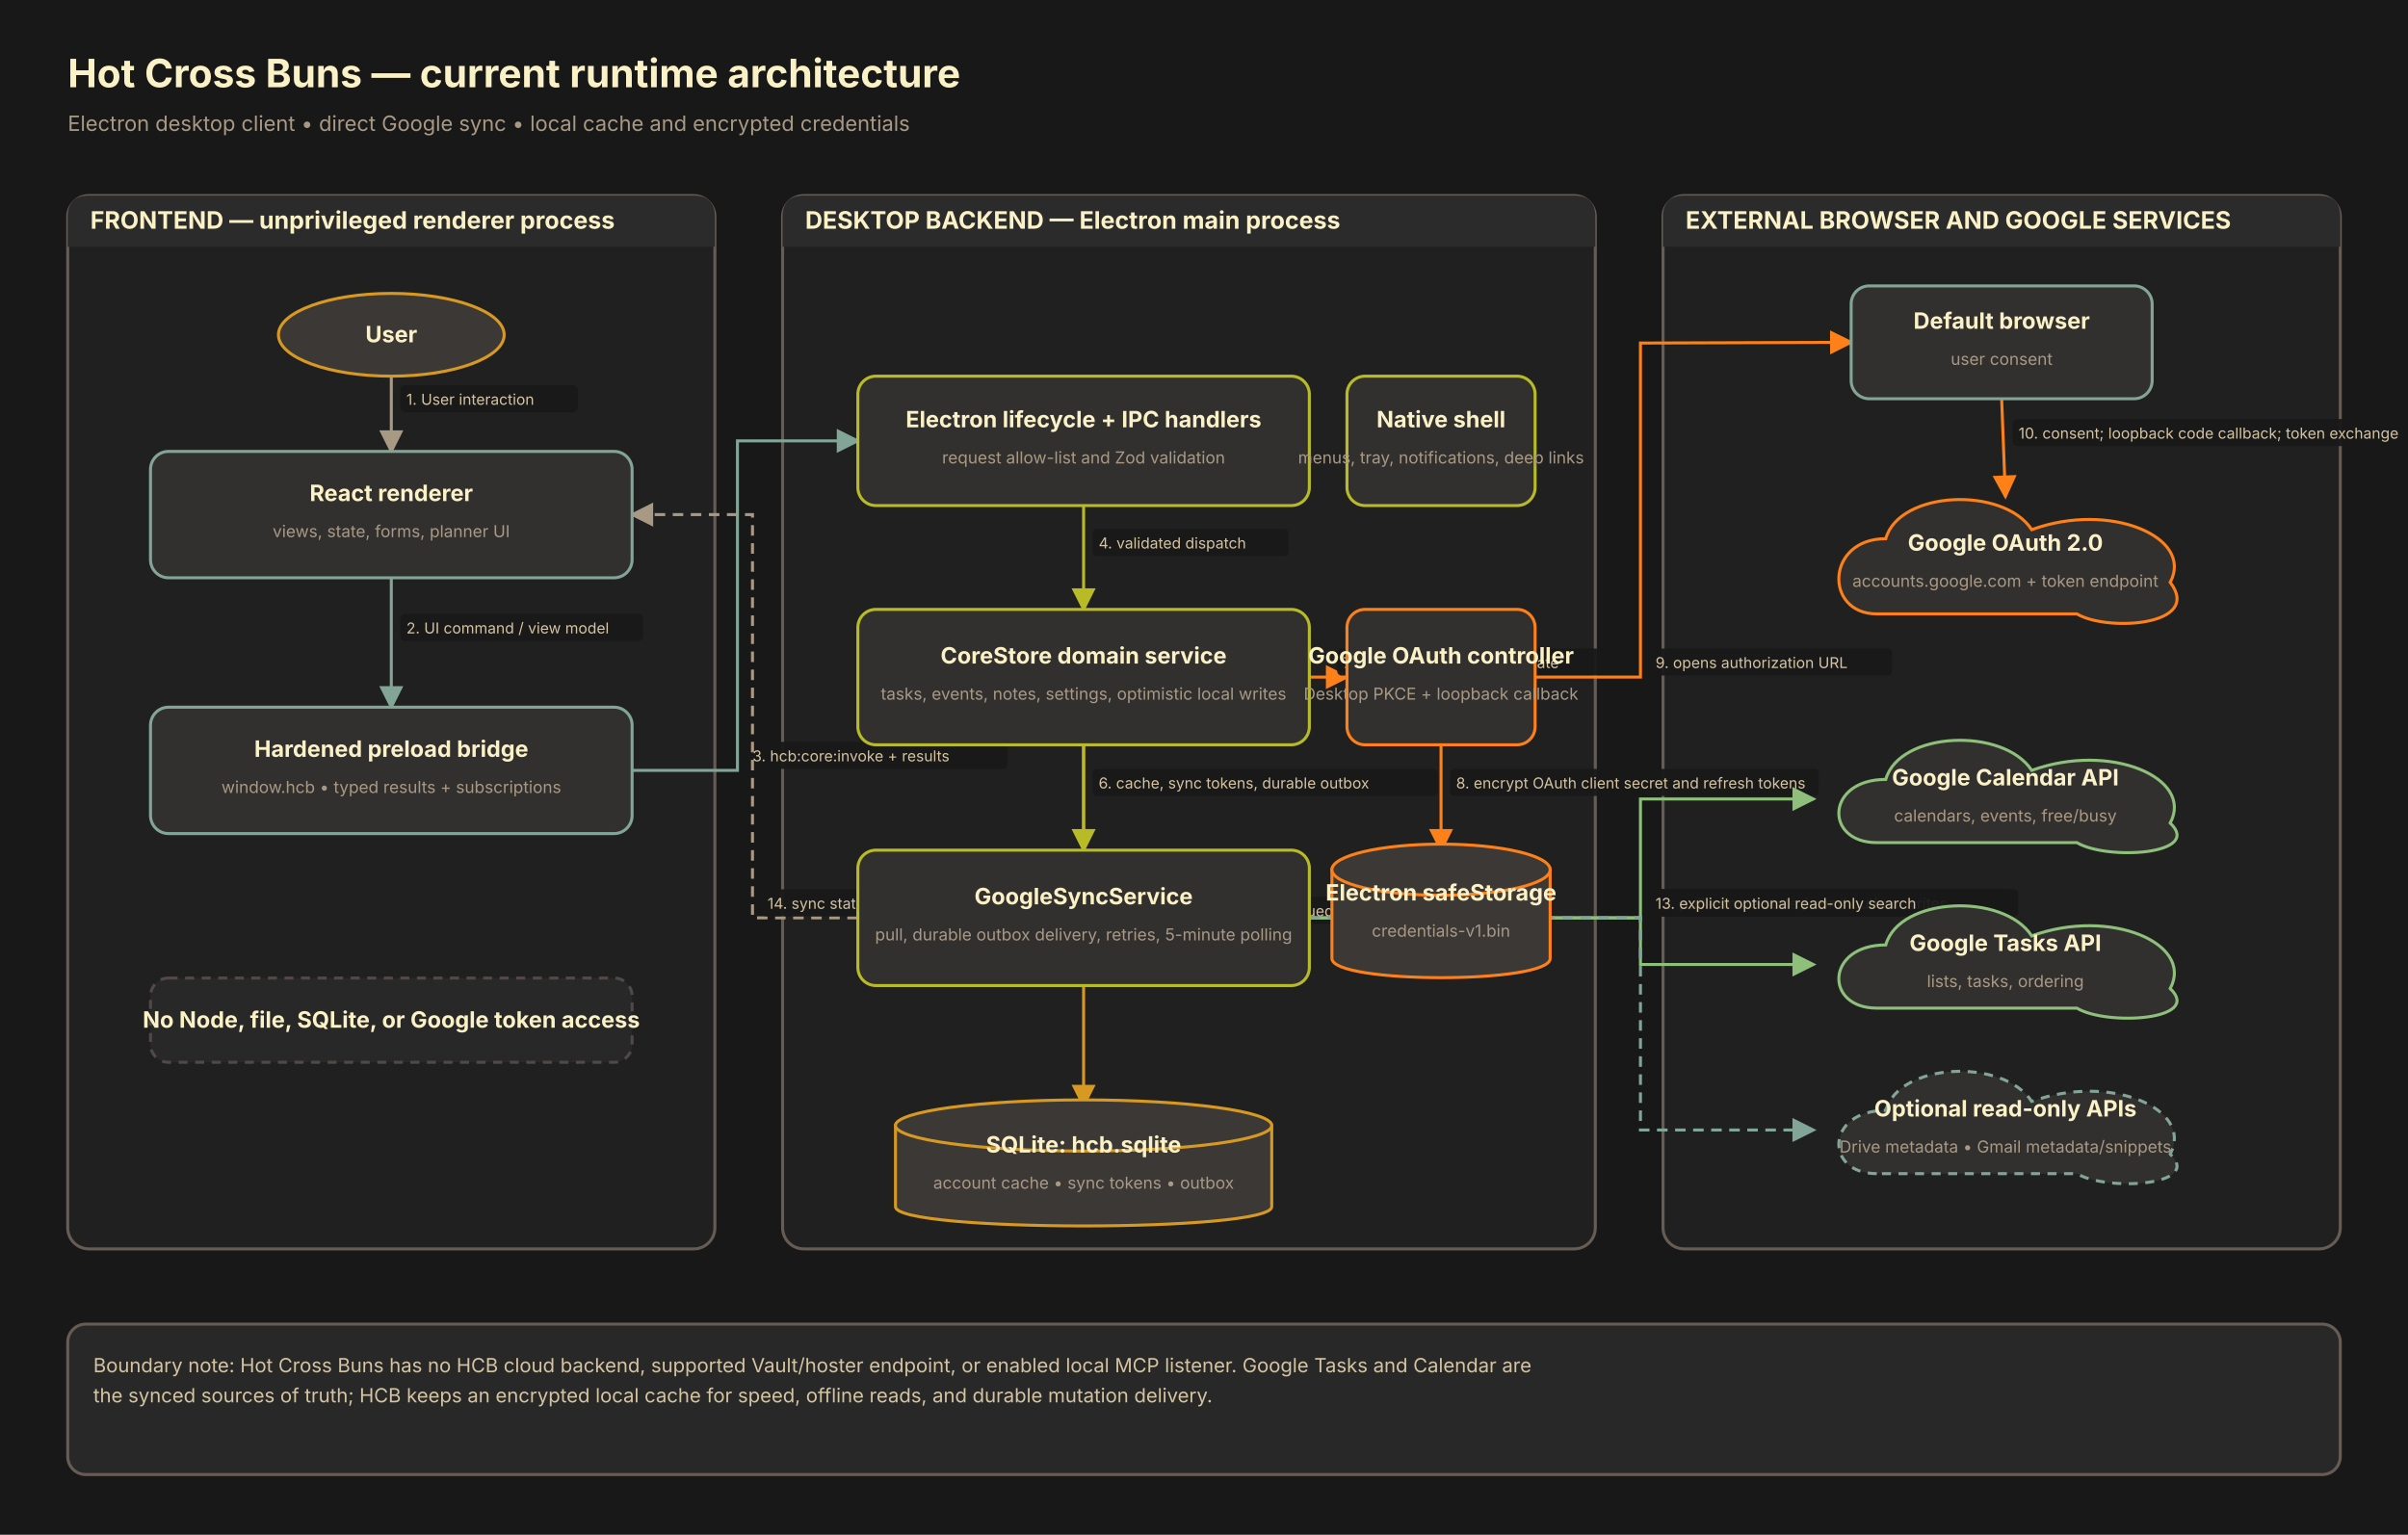
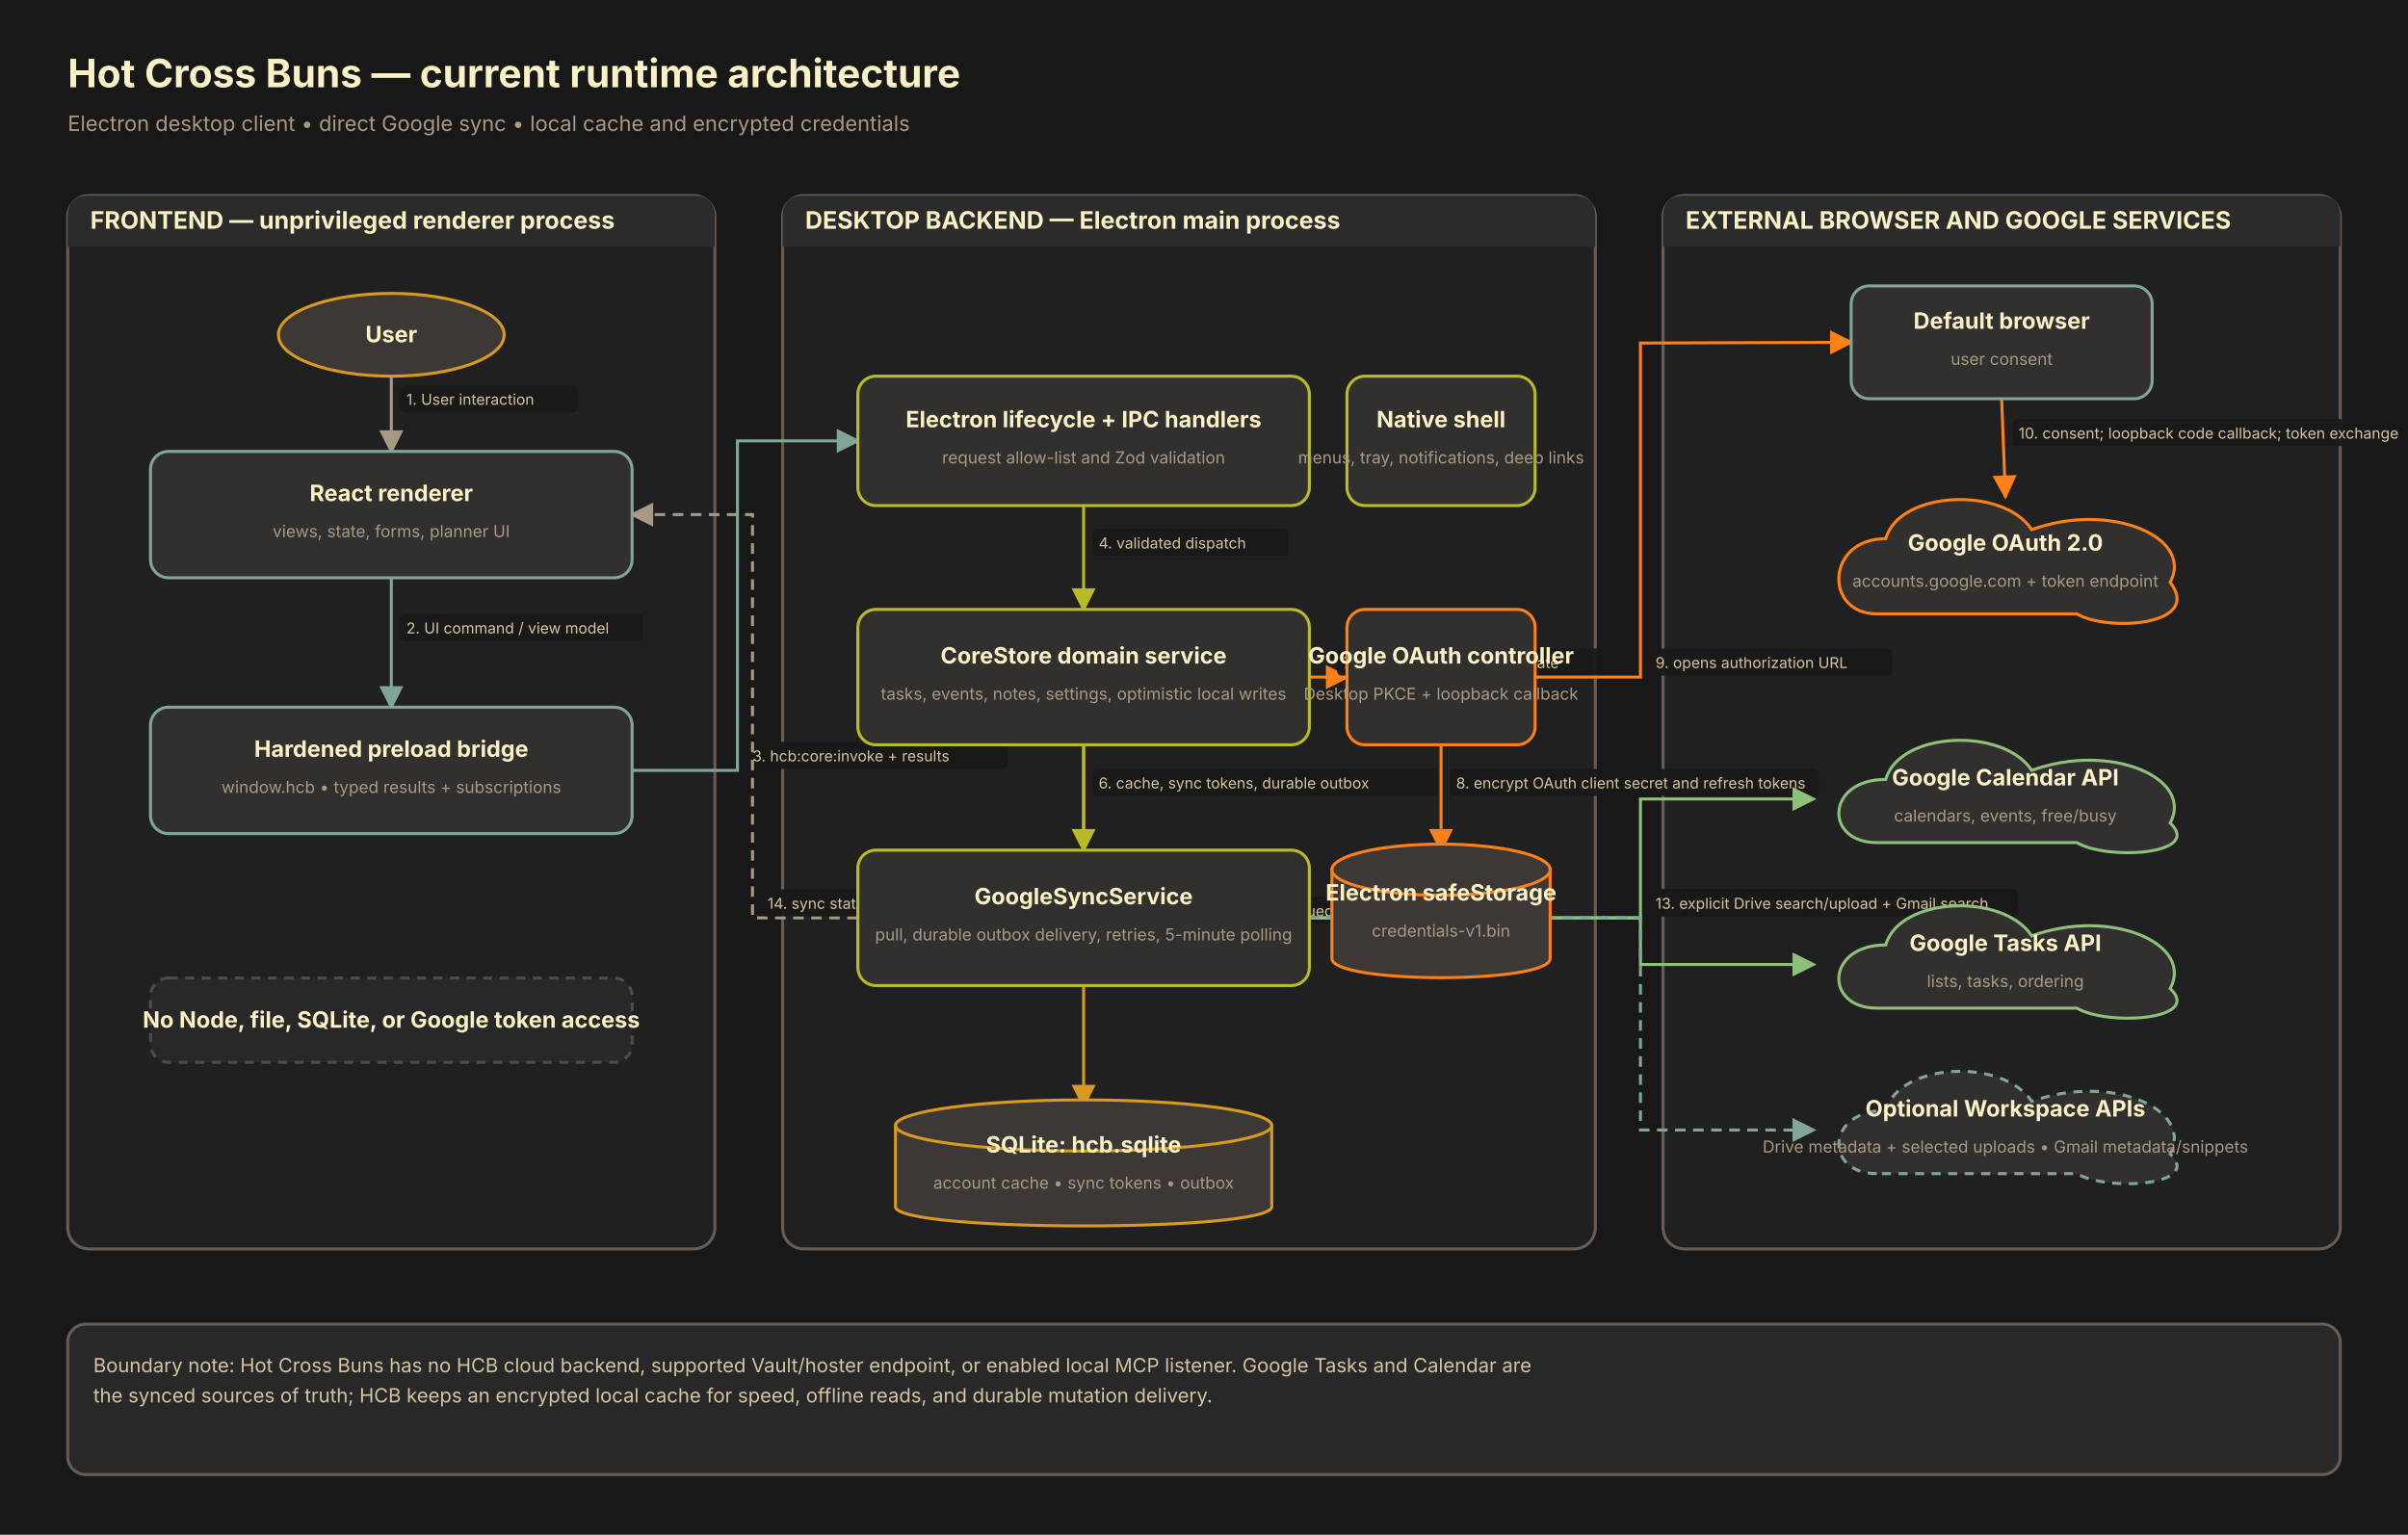
<svg xmlns="http://www.w3.org/2000/svg" width="1600" height="1020" viewBox="0 0 1600 1020" role="img" aria-labelledby="title description">
  <defs>
    <style>
    text { font-family: Inter, ui-sans-serif, system-ui, -apple-system, BlinkMacSystemFont, "Segoe UI", sans-serif; }
    .groupLabel { fill: #fbf1c7; font-size: 16px; font-weight: 700; }
    .nodeLabel { fill: #fbf1c7; font-size: 15px; font-weight: 700; }
    .detail { fill: #a89984; font-size: 11px; }
    .edgeLabel { fill: #d5c4a1; font-size: 10px; }
  </style>
    <marker id="arrow-muted" markerWidth="8" markerHeight="8" refX="7" refY="4" orient="auto">
      <path d="M 0 0 L 8 4 L 0 8 z" fill="#a89984" />
    </marker>
    <marker id="arrow-blue" markerWidth="8" markerHeight="8" refX="7" refY="4" orient="auto">
      <path d="M 0 0 L 8 4 L 0 8 z" fill="#83a598" />
    </marker>
    <marker id="arrow-green" markerWidth="8" markerHeight="8" refX="7" refY="4" orient="auto">
      <path d="M 0 0 L 8 4 L 0 8 z" fill="#b8bb26" />
    </marker>
    <marker id="arrow-brightGreen" markerWidth="8" markerHeight="8" refX="7" refY="4" orient="auto">
      <path d="M 0 0 L 8 4 L 0 8 z" fill="#8ec07c" />
    </marker>
    <marker id="arrow-yellow" markerWidth="8" markerHeight="8" refX="7" refY="4" orient="auto">
      <path d="M 0 0 L 8 4 L 0 8 z" fill="#d79921" />
    </marker>
    <marker id="arrow-orange" markerWidth="8" markerHeight="8" refX="7" refY="4" orient="auto">
      <path d="M 0 0 L 8 4 L 0 8 z" fill="#fe8019" />
    </marker>
  </defs>
  <rect width="1600" height="1020" fill="#181818" />
  <text x="45" y="58" fill="#fbf1c7" font-size="26" font-weight="700">Hot Cross Buns — current runtime architecture</text>
  <text x="45" y="87" fill="#a89984" font-size="14">Electron desktop client • direct Google sync • local cache and encrypted credentials</text>
  <g>
    <rect x="45" y="130" width="430" height="700" rx="14" fill="#202020" stroke="#665c54" stroke-width="2" />
    <path d="M 59 130 H 461 Q 475 130 475 144 V 164 H 45 V 144 Q 45 130 59 130" fill="#2b2b2b" />
    <text x="60" y="152" class="groupLabel">FRONTEND — unprivileged renderer process</text>
  </g>
  <g>
    <rect x="520" y="130" width="540" height="700" rx="14" fill="#202020" stroke="#665c54" stroke-width="2" />
    <path d="M 534 130 H 1046 Q 1060 130 1060 144 V 164 H 520 V 144 Q 520 130 534 130" fill="#2b2b2b" />
    <text x="535" y="152" class="groupLabel">DESKTOP BACKEND — Electron main process</text>
  </g>
  <g>
    <rect x="1105" y="130" width="450" height="700" rx="14" fill="#202020" stroke="#665c54" stroke-width="2" />
    <path d="M 1119 130 H 1541 Q 1555 130 1555 144 V 164 H 1105 V 144 Q 1105 130 1119 130" fill="#2b2b2b" />
    <text x="1120" y="152" class="groupLabel">EXTERNAL BROWSER AND GOOGLE SERVICES</text>
  </g>
  <g>
    <path d="M 260 250 L 260 300" fill="none" stroke="#a89984" stroke-width="2" marker-end="url(#arrow-muted)" />
    <rect x="266" y="256" width="117.8" height="18" rx="3" fill="#181818" opacity="0.94" />
    <text x="270" y="269" class="edgeLabel">1. User interaction</text>
  </g>
  <g>
    <path d="M 260 384 L 260 470" fill="none" stroke="#83a598" stroke-width="2" marker-end="url(#arrow-blue)" />
    <rect x="266" y="408" width="161.2" height="18" rx="3" fill="#181818" opacity="0.94" />
    <text x="270" y="421" class="edgeLabel">2. UI command / view model</text>
  </g>
  <g>
    <path d="M 420 512 L 490 512 L 490 293 L 570 293" fill="none" stroke="#83a598" stroke-width="2" marker-end="url(#arrow-blue)" />
    <rect x="496" y="493" width="173.6" height="18" rx="3" fill="#181818" opacity="0.94" />
    <text x="500" y="506" class="edgeLabel">3. hcb:core:invoke + results</text>
  </g>
  <g>
    <path d="M 720 336 L 720 405" fill="none" stroke="#b8bb26" stroke-width="2" marker-end="url(#arrow-green)" />
    <rect x="726" y="351.5" width="130.2" height="18" rx="3" fill="#181818" opacity="0.94" />
    <text x="730" y="364.5" class="edgeLabel">4. validated dispatch</text>
  </g>
  <g>
    <path d="M 720 495 L 720 735" fill="none" stroke="#d79921" stroke-width="2" marker-end="url(#arrow-yellow)" />
    <rect x="726" y="596" width="245" height="18" rx="3" fill="#181818" opacity="0.94" />
    <text x="730" y="609" class="edgeLabel">5. optimistic local state + queued mutation</text>
  </g>
  <g>
    <path d="M 720 495 L 720 565" fill="none" stroke="#b8bb26" stroke-width="2" marker-end="url(#arrow-green)" />
    <rect x="726" y="511" width="229.4" height="18" rx="3" fill="#181818" opacity="0.94" />
    <text x="730" y="524" class="edgeLabel">6. cache, sync tokens, durable outbox</text>
  </g>
  <g>
    <path d="M 870 450 L 895 450" fill="none" stroke="#fe8019" stroke-width="2" marker-end="url(#arrow-orange)" />
    <rect x="888.5" y="431" width="192.2" height="18" rx="3" fill="#181818" opacity="0.94" />
    <text x="892.5" y="444" class="edgeLabel">7. OAuth config / session state</text>
  </g>
  <g>
    <path d="M 957.5 495 L 957.5 565" fill="none" stroke="#fe8019" stroke-width="2" marker-end="url(#arrow-orange)" />
    <rect x="963.5" y="511" width="245" height="18" rx="3" fill="#181818" opacity="0.94" />
    <text x="967.5" y="524" class="edgeLabel">8. encrypt OAuth client secret and refresh tokens</text>
  </g>
  <g>
    <path d="M 1020 450 L 1090 450 L 1090 228 L 1230 227.5" fill="none" stroke="#fe8019" stroke-width="2" marker-end="url(#arrow-orange)" />
    <rect x="1096" y="431" width="161.2" height="18" rx="3" fill="#181818" opacity="0.94" />
    <text x="1100" y="444" class="edgeLabel">9. opens authorization URL</text>
  </g>
  <g>
    <path d="M 1330 265 L 1332.5 330" fill="none" stroke="#fe8019" stroke-width="2" marker-end="url(#arrow-orange)" />
    <rect x="1337.25" y="278.5" width="245" height="18" rx="3" fill="#181818" opacity="0.94" />
    <text x="1341.25" y="291.5" class="edgeLabel">10. consent; loopback code callback; token exchange</text>
  </g>
  <g>
    <path d="M 870 610 L 1090 610 L 1090 531 L 1205 531" fill="none" stroke="#8ec07c" stroke-width="2" marker-end="url(#arrow-brightGreen)" />
    <rect x="1096" y="591" width="245" height="18" rx="3" fill="#181818" opacity="0.94" />
    <text x="1100" y="604" class="edgeLabel">11. pull remote state / send outbox writes</text>
  </g>
  <g>
    <path d="M 870 610 L 1090 610 L 1090 641 L 1205 641" fill="none" stroke="#8ec07c" stroke-width="2" marker-end="url(#arrow-brightGreen)" />
    <rect x="1096" y="591" width="245" height="18" rx="3" fill="#181818" opacity="0.94" />
    <text x="1100" y="604" class="edgeLabel">12. pull remote state / send outbox writes</text>
  </g>
  <g>
    <path d="M 870 610 L 1090 610 L 1090 751 L 1205 751" fill="none" stroke="#83a598" stroke-width="2" stroke-dasharray="7 5" marker-end="url(#arrow-blue)" />
-     <rect x="1096" y="591" width="235.6" height="18" rx="3" fill="#181818" opacity="0.94" />
-     <text x="1100" y="604" class="edgeLabel">13. explicit optional read-only search</text>
+     <rect x="1096" y="591" width="245" height="18" rx="3" fill="#181818" opacity="0.94" />
+     <text x="1100" y="604" class="edgeLabel">13. explicit Drive search/upload + Gmail search</text>
  </g>
  <g>
    <path d="M 570 610 L 500 610 L 500 342 L 420 342" fill="none" stroke="#a89984" stroke-width="2" stroke-dasharray="7 5" marker-end="url(#arrow-muted)" />
    <rect x="506" y="591" width="173.6" height="18" rx="3" fill="#181818" opacity="0.94" />
    <text x="510" y="604" class="edgeLabel">14. sync status subscription</text>
  </g>
  <g>
    <ellipse cx="260" cy="222.5" rx="75" ry="27.5" fill="#3c3836" stroke="#d79921" stroke-width="2" />
    <text x="260" y="227.5" text-anchor="middle" class="nodeLabel">User</text>
  </g>
  <g>
    <rect x="100" y="300" width="320" height="84" rx="12" fill="#32302f" stroke="#83a598" stroke-width="2" />
    <text x="260" y="333" text-anchor="middle" class="nodeLabel">React renderer</text>
    <text x="260" y="357" text-anchor="middle" class="detail">views, state, forms, planner UI</text>
  </g>
  <g>
    <rect x="100" y="470" width="320" height="84" rx="12" fill="#32302f" stroke="#83a598" stroke-width="2" />
    <text x="260" y="503" text-anchor="middle" class="nodeLabel">Hardened preload bridge</text>
    <text x="260" y="527" text-anchor="middle" class="detail">window.hcb • typed results + subscriptions</text>
  </g>
  <g>
    <rect x="100" y="650" width="320" height="56" rx="12" fill="#282828" stroke="#504945" stroke-width="2" stroke-dasharray="6 5" />
    <text x="260" y="683" text-anchor="middle" class="nodeLabel">No Node, file, SQLite, or Google token access</text>
  </g>
  <g>
    <rect x="570" y="250" width="300" height="86" rx="12" fill="#32302f" stroke="#b8bb26" stroke-width="2" />
    <text x="720" y="284" text-anchor="middle" class="nodeLabel">Electron lifecycle + IPC handlers</text>
    <text x="720" y="308" text-anchor="middle" class="detail">request allow-list and Zod validation</text>
  </g>
  <g>
    <rect x="895" y="250" width="125" height="86" rx="12" fill="#32302f" stroke="#b8bb26" stroke-width="2" />
    <text x="957.5" y="284" text-anchor="middle" class="nodeLabel">Native shell</text>
    <text x="957.5" y="308" text-anchor="middle" class="detail">menus, tray, notifications, deep links</text>
  </g>
  <g>
    <rect x="570" y="405" width="300" height="90" rx="12" fill="#32302f" stroke="#b8bb26" stroke-width="2" />
    <text x="720" y="441" text-anchor="middle" class="nodeLabel">CoreStore domain service</text>
    <text x="720" y="465" text-anchor="middle" class="detail">tasks, events, notes, settings, optimistic local writes</text>
  </g>
  <g>
    <rect x="895" y="405" width="125" height="90" rx="12" fill="#32302f" stroke="#fe8019" stroke-width="2" />
    <text x="957.5" y="441" text-anchor="middle" class="nodeLabel">Google OAuth controller</text>
    <text x="957.5" y="465" text-anchor="middle" class="detail">Desktop PKCE + loopback callback</text>
  </g>
  <g>
    <rect x="570" y="565" width="300" height="90" rx="12" fill="#32302f" stroke="#b8bb26" stroke-width="2" />
    <text x="720" y="601" text-anchor="middle" class="nodeLabel">GoogleSyncService</text>
    <text x="720" y="625" text-anchor="middle" class="detail">pull, durable outbox delivery, retries, 5-minute polling</text>
  </g>
  <g>
    <path d="M 595 748 C 595 731, 845 731, 845 748 L 845 802 C 845 819, 595 819, 595 802 Z" fill="#3c3836" stroke="#d79921" stroke-width="2" />
    <ellipse cx="720" cy="748" rx="125" ry="17" fill="#3c3836" stroke="#d79921" stroke-width="2" />
    <text x="720" y="766" text-anchor="middle" class="nodeLabel">SQLite: hcb.sqlite</text>
    <text x="720" y="790" text-anchor="middle" class="detail">account cache • sync tokens • outbox</text>
  </g>
  <g>
    <path d="M 885 578 C 885 561, 1030 561, 1030 578 L 1030 637 C 1030 654, 885 654, 885 637 Z" fill="#3c3836" stroke="#fe8019" stroke-width="2" />
    <ellipse cx="957.5" cy="578" rx="72.5" ry="17" fill="#3c3836" stroke="#fe8019" stroke-width="2" />
    <text x="957.5" y="598.5" text-anchor="middle" class="nodeLabel">Electron safeStorage</text>
    <text x="957.5" y="622.5" text-anchor="middle" class="detail">credentials-v1.bin</text>
  </g>
  <g>
    <rect x="1230" y="190" width="200" height="75" rx="12" fill="#32302f" stroke="#83a598" stroke-width="2" />
    <text x="1330" y="218.5" text-anchor="middle" class="nodeLabel">Default browser</text>
    <text x="1330" y="242.5" text-anchor="middle" class="detail">user consent</text>
  </g>
  <g>
    <path d="M 1247 408 C 1212 408, 1213 358, 1253 358 C 1262 326, 1331 323, 1350 352 C 1402 333, 1458 357, 1442 387 C 1464 416, 1400 420, 1380 408 Z" fill="#32302f" stroke="#fe8019" stroke-width="2" />
    <text x="1332.5" y="366" text-anchor="middle" class="nodeLabel">Google OAuth 2.0</text>
    <text x="1332.5" y="390" text-anchor="middle" class="detail">accounts.google.com + token endpoint</text>
  </g>
  <g>
    <path d="M 1247 560 C 1212 560, 1213 518, 1253 518 C 1262 486, 1331 483, 1350 512 C 1402 493, 1458 517, 1442 547 C 1464 568, 1400 572, 1380 560 Z" fill="#32302f" stroke="#8ec07c" stroke-width="2" />
    <text x="1332.5" y="522" text-anchor="middle" class="nodeLabel">Google Calendar API</text>
    <text x="1332.5" y="546" text-anchor="middle" class="detail">calendars, events, free/busy</text>
  </g>
  <g>
    <path d="M 1247 670 C 1212 670, 1213 628, 1253 628 C 1262 596, 1331 593, 1350 622 C 1402 603, 1458 627, 1442 657 C 1464 678, 1400 682, 1380 670 Z" fill="#32302f" stroke="#8ec07c" stroke-width="2" />
    <text x="1332.5" y="632" text-anchor="middle" class="nodeLabel">Google Tasks API</text>
    <text x="1332.5" y="656" text-anchor="middle" class="detail">lists, tasks, ordering</text>
  </g>
  <g>
    <path d="M 1247 780 C 1212 780, 1213 738, 1253 738 C 1262 706, 1331 703, 1350 732 C 1402 713, 1458 737, 1442 767 C 1464 788, 1400 792, 1380 780 Z" fill="#32302f" stroke="#83a598" stroke-width="2" stroke-dasharray="6 5" />
-     <text x="1332.5" y="742" text-anchor="middle" class="nodeLabel">Optional read-only APIs</text>
-     <text x="1332.5" y="766" text-anchor="middle" class="detail">Drive metadata • Gmail metadata/snippets</text>
+     <text x="1332.5" y="742" text-anchor="middle" class="nodeLabel">Optional Workspace APIs</text>
+     <text x="1332.5" y="766" text-anchor="middle" class="detail">Drive metadata + selected uploads • Gmail metadata/snippets</text>
  </g>
  <rect x="45" y="880" width="1510" height="100" rx="12" fill="#282828" stroke="#665c54" stroke-width="2" />
  <text x="62" y="912" fill="#d5c4a1" font-size="13">
    <tspan x="62" dy="0">Boundary note: Hot Cross Buns has no HCB cloud backend, supported Vault/hoster endpoint, or enabled local MCP listener. Google Tasks and Calendar are</tspan>
    <tspan x="62" dy="20">the synced sources of truth; HCB keeps an encrypted local cache for speed, offline reads, and durable mutation delivery.</tspan>
  </text>
</svg>
